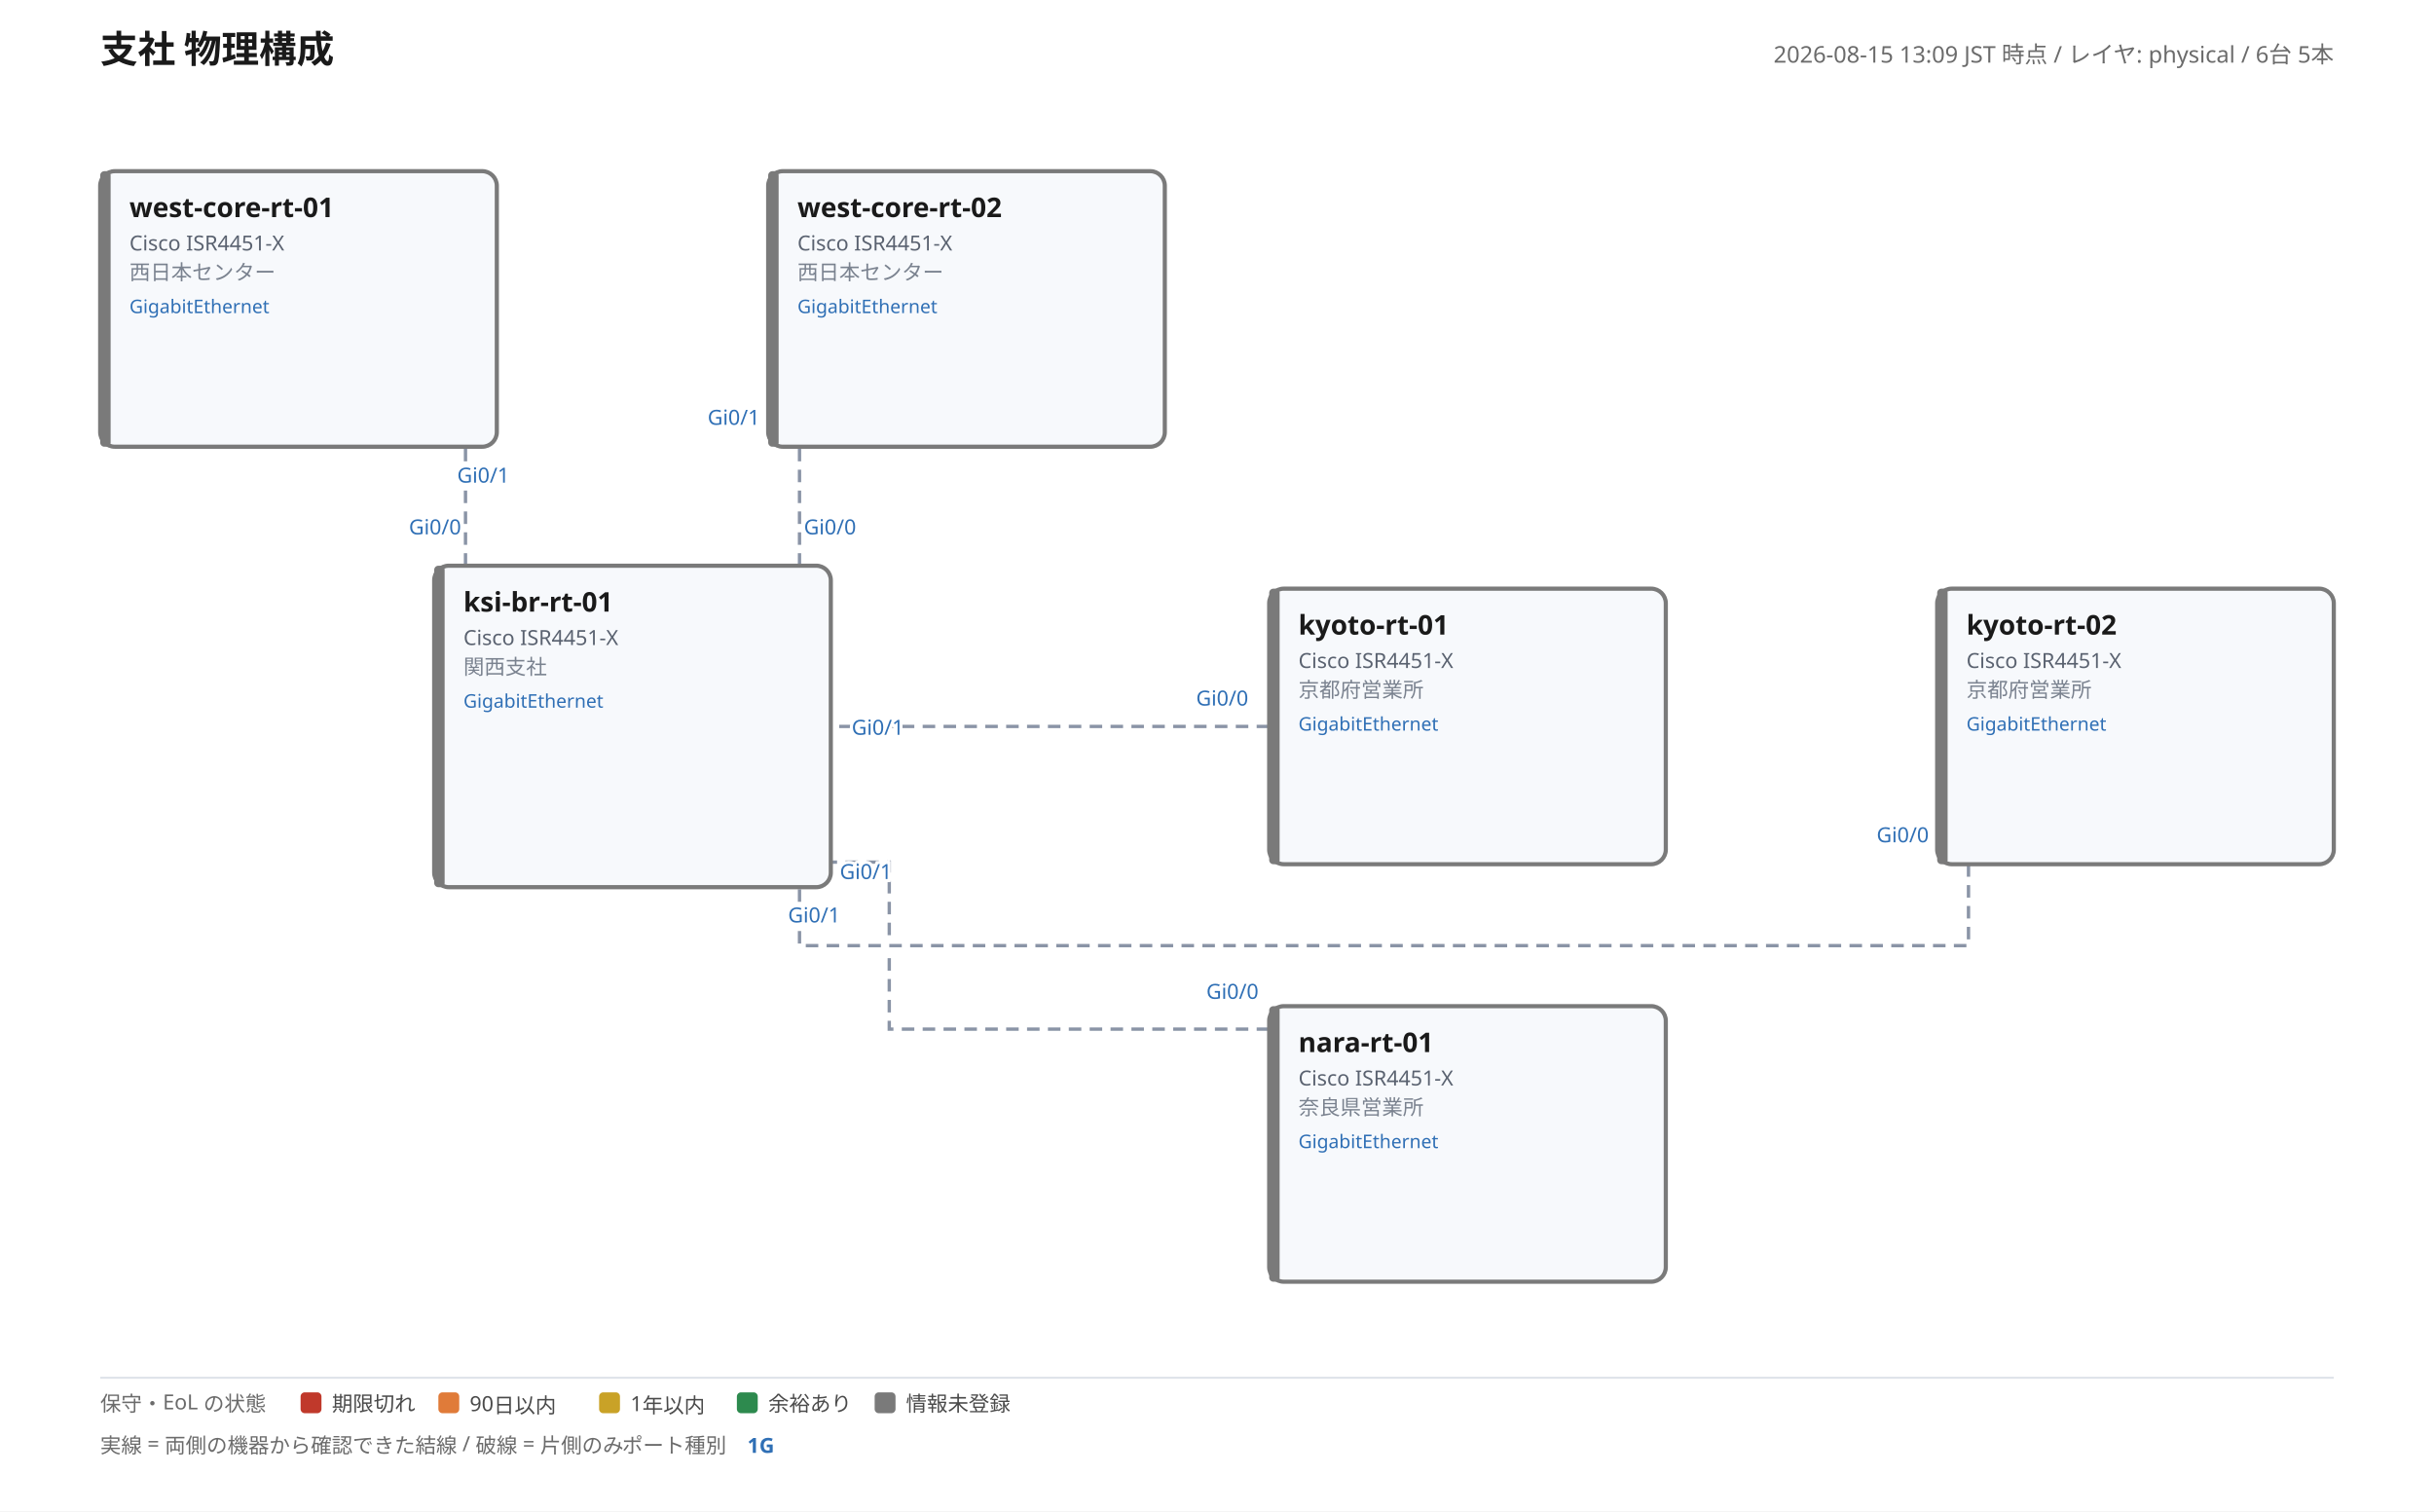
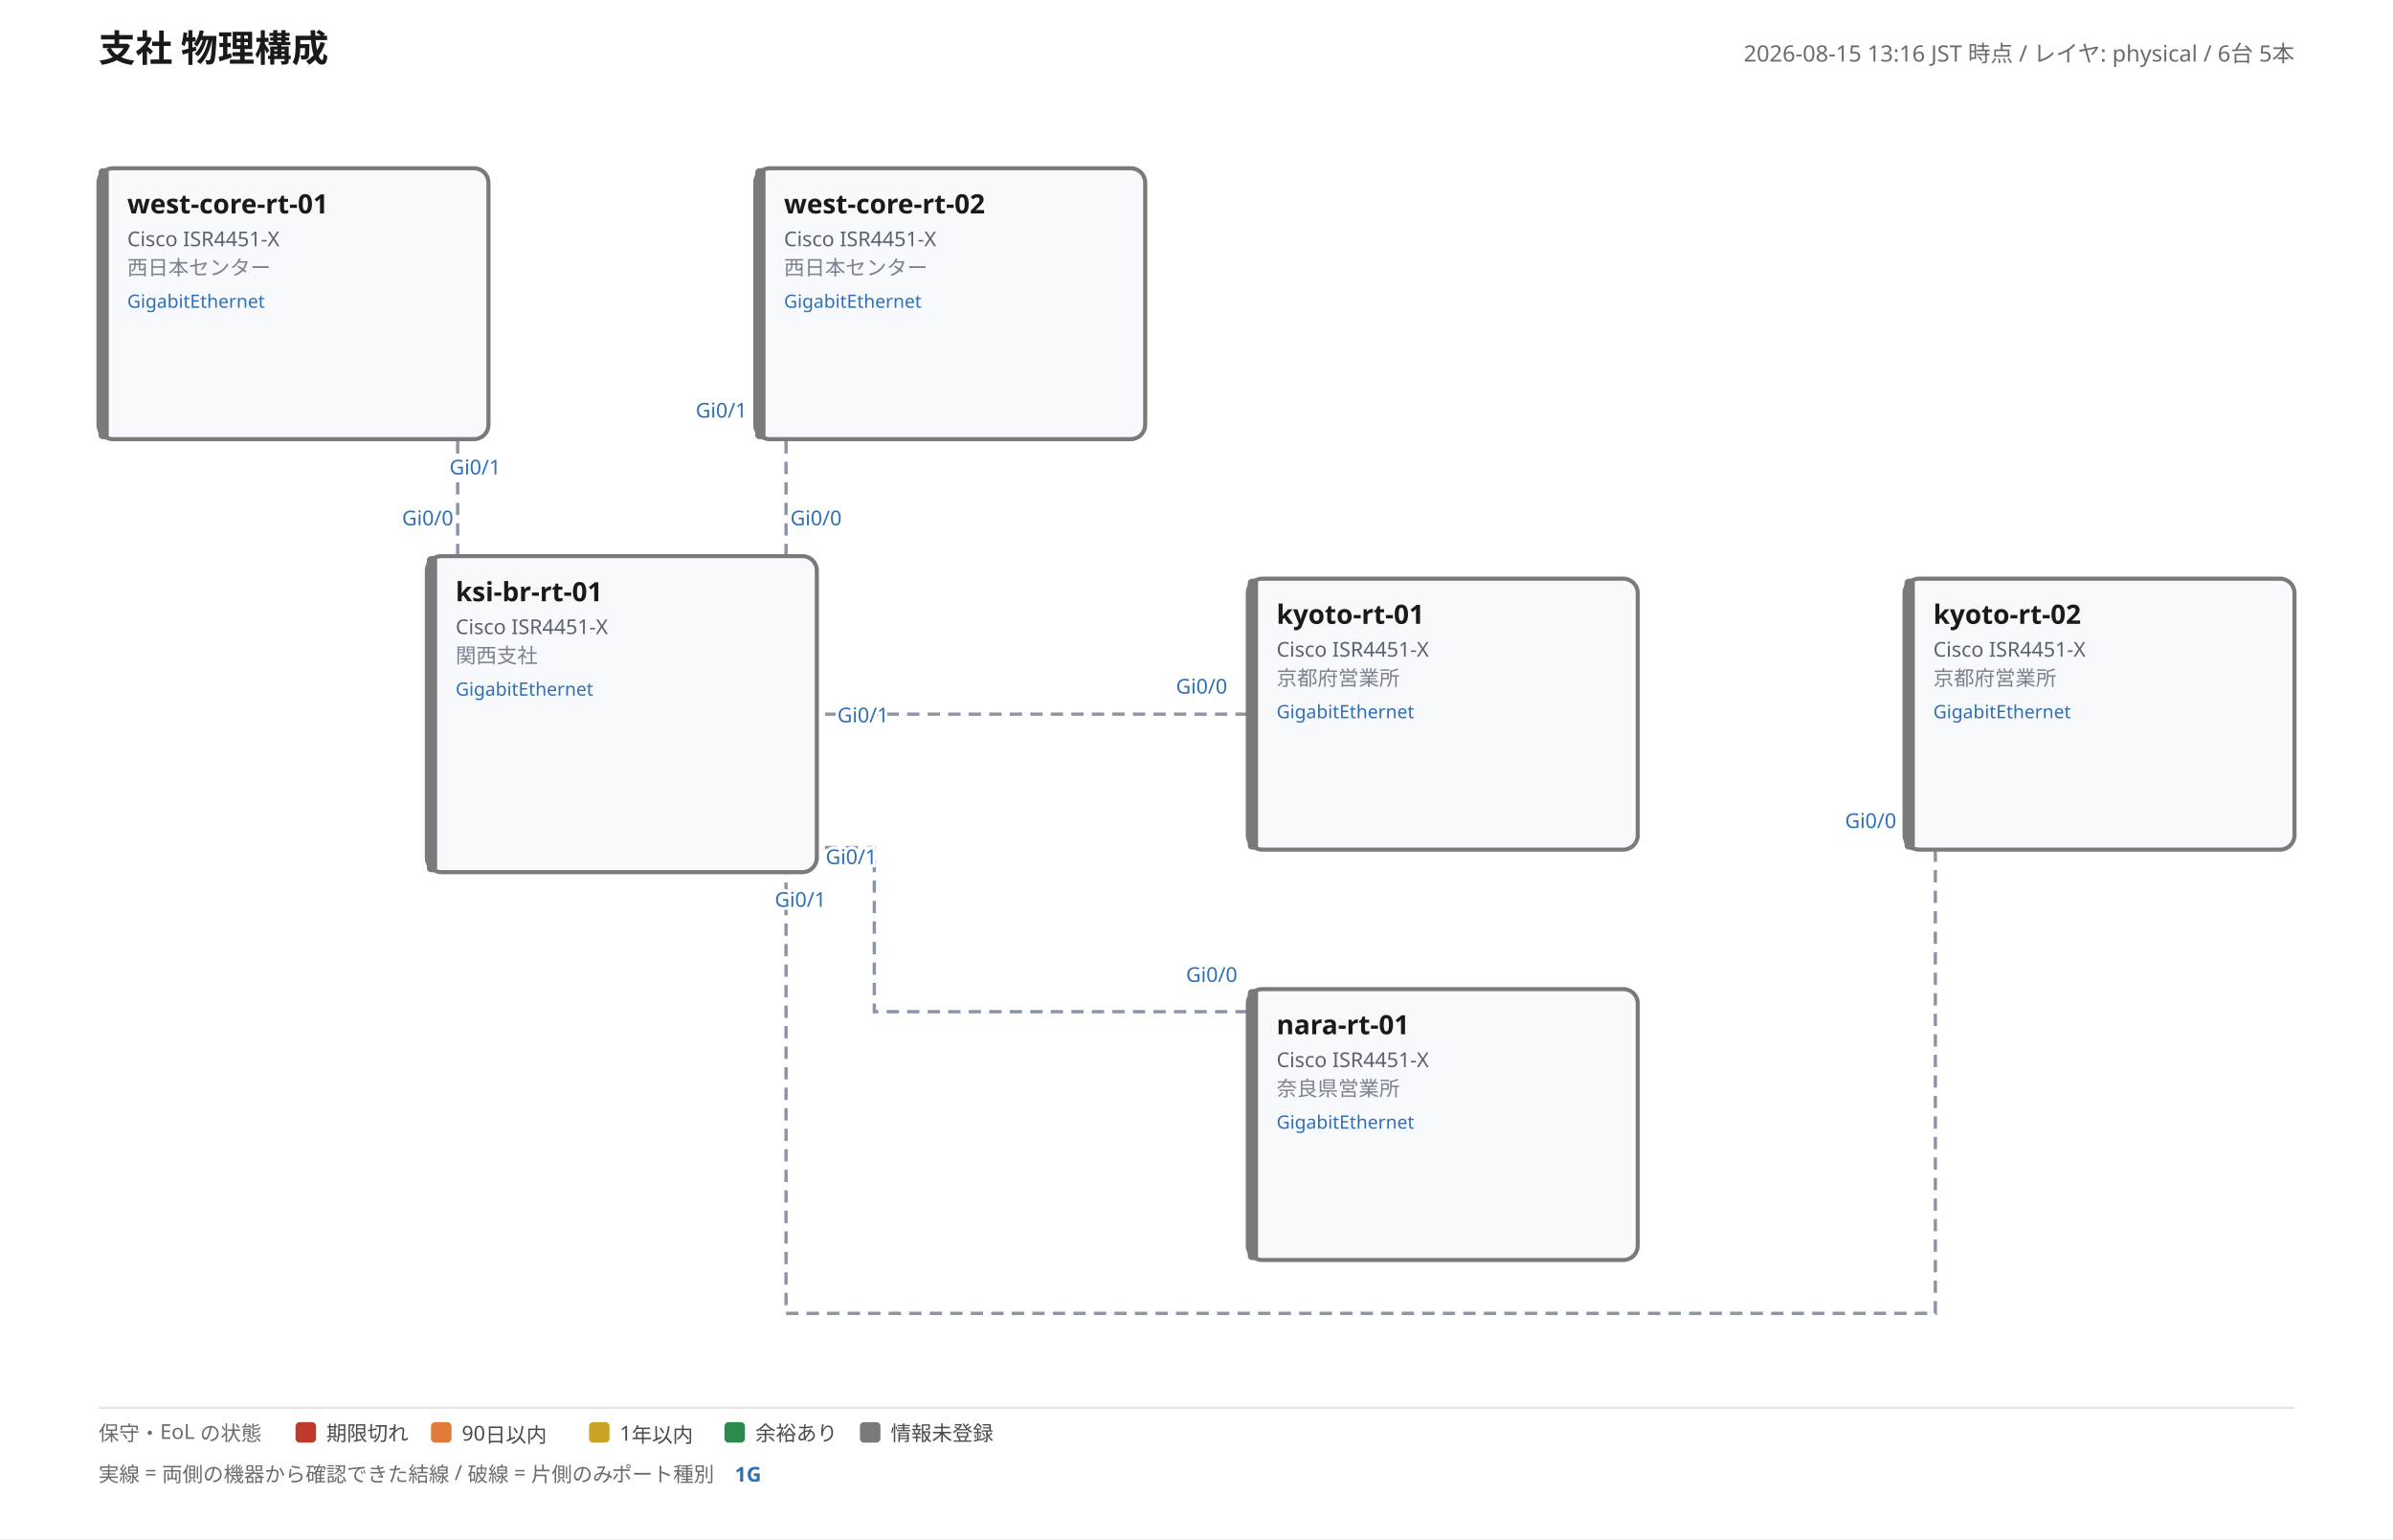
- <svg xmlns="http://www.w3.org/2000/svg" width="1166" height="724" viewBox="0 0 1166 724" font-family="'Yu Gothic', 'Hiragino Kaku Gothic ProN', Meiryo, 'Noto Sans JP', sans-serif">
+ <svg xmlns="http://www.w3.org/2000/svg" width="1166" height="750" viewBox="0 0 1166 750" font-family="'Yu Gothic', 'Hiragino Kaku Gothic ProN', Meiryo, 'Noto Sans JP', sans-serif">
  <rect width="100%" height="100%" fill="#ffffff" />
  <text x="48" y="30" font-size="18" font-weight="700" fill="#1a1a1a">支社 物理構成</text>
-   <text x="1118" y="30" font-size="11" fill="#6b6b6b" text-anchor="end">2026-08-15 13:09 JST 時点 / レイヤ: physical / 6台 5本</text>
+   <text x="1118" y="30" font-size="11" fill="#6b6b6b" text-anchor="end">2026-08-15 13:16 JST 時点 / レイヤ: physical / 6台 5本</text>
  <polyline points="223,271 223,214" fill="none" stroke="#8a94a6" stroke-width="1.6" stroke-dasharray="6 4" />
  <text class="port-label" x="220.9" y="256.0" font-size="10" fill="#2f6fb5" text-anchor="end" paint-order="stroke" stroke="#ffffff" stroke-width="3">Gi0/0</text>
  <text class="port-label" x="219.0" y="231.2" font-size="10" fill="#2f6fb5" text-anchor="start" paint-order="stroke" stroke="#ffffff" stroke-width="3">Gi0/1</text>
  <polyline points="383,271 383,214" fill="none" stroke="#8a94a6" stroke-width="1.6" stroke-dasharray="6 4" />
  <text class="port-label" x="385.1" y="256.0" font-size="10" fill="#2f6fb5" text-anchor="start" paint-order="stroke" stroke="#ffffff" stroke-width="3">Gi0/0</text>
  <text class="port-label" x="364.0" y="203.5" font-size="10" fill="#2f6fb5" text-anchor="end" paint-order="stroke" stroke="#ffffff" stroke-width="3">Gi0/1</text>
  <polyline points="608,348 398,348" fill="none" stroke="#8a94a6" stroke-width="1.6" stroke-dasharray="6 4" />
  <text class="port-label" x="598.0" y="338.0" font-size="10" fill="#2f6fb5" text-anchor="end" paint-order="stroke" stroke="#ffffff" stroke-width="3">Gi0/0</text>
  <text class="port-label" x="408.0" y="352.0" font-size="10" fill="#2f6fb5" text-anchor="start" paint-order="stroke" stroke="#ffffff" stroke-width="3">Gi0/1</text>
-   <polyline points="943,414 943,453 383,453 383,425" fill="none" stroke="#8a94a6" stroke-width="1.6" stroke-dasharray="6 4" />
+   <polyline points="943,414 943,640 383,640 383,425" fill="none" stroke="#8a94a6" stroke-width="1.6" stroke-dasharray="6 4" />
  <text class="port-label" x="924.0" y="403.5" font-size="10" fill="#2f6fb5" text-anchor="end" paint-order="stroke" stroke="#ffffff" stroke-width="3">Gi0/0</text>
  <text class="port-label" x="377.5" y="441.9" font-size="10" fill="#2f6fb5" text-anchor="start" paint-order="stroke" stroke="#ffffff" stroke-width="3">Gi0/1</text>
-   <polyline points="608,493 426,493 426,458" fill="none" stroke="#8a94a6" stroke-width="1.6" stroke-dasharray="6 4" />
-   <polyline points="426,448 426,413 398,413" fill="none" stroke="#8a94a6" stroke-width="1.6" stroke-dasharray="6 4" />
+   <polyline points="608,493 426,493 426,413 398,413" fill="none" stroke="#8a94a6" stroke-width="1.6" stroke-dasharray="6 4" />
  <text class="port-label" x="602.9" y="478.5" font-size="10" fill="#2f6fb5" text-anchor="end" paint-order="stroke" stroke="#ffffff" stroke-width="3">Gi0/0</text>
  <text class="port-label" x="402.3" y="421.1" font-size="10" fill="#2f6fb5" text-anchor="start" paint-order="stroke" stroke="#ffffff" stroke-width="3">Gi0/1</text>
  <g>
    <rect x="48" y="82" width="190" height="132" rx="7" fill="#f7f9fc" stroke="#7a7a7a" stroke-width="2" />
    <rect x="48" y="82" width="5" height="132" rx="2" fill="#7a7a7a" />
    <text x="62" y="104" font-size="13" font-weight="700" fill="#1a1a1a">west-core-rt-01</text>
    <text x="62" y="120" font-size="10" fill="#5a6270">Cisco ISR4451-X</text>
    <text x="62" y="134" font-size="10" fill="#7a828f">西日本センター</text>
    <text x="62" y="150" font-size="9">
      <tspan fill="#2f6fb5">GigabitEthernet</tspan>
    </text>
  </g>
  <g>
    <rect x="368" y="82" width="190" height="132" rx="7" fill="#f7f9fc" stroke="#7a7a7a" stroke-width="2" />
    <rect x="368" y="82" width="5" height="132" rx="2" fill="#7a7a7a" />
    <text x="382" y="104" font-size="13" font-weight="700" fill="#1a1a1a">west-core-rt-02</text>
    <text x="382" y="120" font-size="10" fill="#5a6270">Cisco ISR4451-X</text>
    <text x="382" y="134" font-size="10" fill="#7a828f">西日本センター</text>
    <text x="382" y="150" font-size="9">
      <tspan fill="#2f6fb5">GigabitEthernet</tspan>
    </text>
  </g>
  <g>
    <rect x="208" y="271" width="190" height="154" rx="7" fill="#f7f9fc" stroke="#7a7a7a" stroke-width="2" />
    <rect x="208" y="271" width="5" height="154" rx="2" fill="#7a7a7a" />
    <text x="222" y="293" font-size="13" font-weight="700" fill="#1a1a1a">ksi-br-rt-01</text>
    <text x="222" y="309" font-size="10" fill="#5a6270">Cisco ISR4451-X</text>
    <text x="222" y="323" font-size="10" fill="#7a828f">関西支社</text>
    <text x="222" y="339" font-size="9">
      <tspan fill="#2f6fb5">GigabitEthernet</tspan>
    </text>
  </g>
  <g>
    <rect x="608" y="282" width="190" height="132" rx="7" fill="#f7f9fc" stroke="#7a7a7a" stroke-width="2" />
    <rect x="608" y="282" width="5" height="132" rx="2" fill="#7a7a7a" />
    <text x="622" y="304" font-size="13" font-weight="700" fill="#1a1a1a">kyoto-rt-01</text>
    <text x="622" y="320" font-size="10" fill="#5a6270">Cisco ISR4451-X</text>
    <text x="622" y="334" font-size="10" fill="#7a828f">京都府営業所</text>
    <text x="622" y="350" font-size="9">
      <tspan fill="#2f6fb5">GigabitEthernet</tspan>
    </text>
  </g>
  <g>
    <rect x="928" y="282" width="190" height="132" rx="7" fill="#f7f9fc" stroke="#7a7a7a" stroke-width="2" />
    <rect x="928" y="282" width="5" height="132" rx="2" fill="#7a7a7a" />
    <text x="942" y="304" font-size="13" font-weight="700" fill="#1a1a1a">kyoto-rt-02</text>
    <text x="942" y="320" font-size="10" fill="#5a6270">Cisco ISR4451-X</text>
    <text x="942" y="334" font-size="10" fill="#7a828f">京都府営業所</text>
    <text x="942" y="350" font-size="9">
      <tspan fill="#2f6fb5">GigabitEthernet</tspan>
    </text>
  </g>
  <g>
    <rect x="608" y="482" width="190" height="132" rx="7" fill="#f7f9fc" stroke="#7a7a7a" stroke-width="2" />
    <rect x="608" y="482" width="5" height="132" rx="2" fill="#7a7a7a" />
    <text x="622" y="504" font-size="13" font-weight="700" fill="#1a1a1a">nara-rt-01</text>
    <text x="622" y="520" font-size="10" fill="#5a6270">Cisco ISR4451-X</text>
    <text x="622" y="534" font-size="10" fill="#7a828f">奈良県営業所</text>
    <text x="622" y="550" font-size="9">
      <tspan fill="#2f6fb5">GigabitEthernet</tspan>
    </text>
  </g>
-   <line x1="48" y1="660" x2="1118" y2="660" stroke="#dfe3ea" stroke-width="1" />
-   <text x="48" y="676" font-size="10" fill="#6b6b6b">保守・EoL の状態</text>
-   <rect x="144" y="667" width="10" height="10" rx="2" fill="#c0392b" />
-   <text x="159" y="676" font-size="10" fill="#4a4a4a">期限切れ</text>
-   <rect x="210" y="667" width="10" height="10" rx="2" fill="#e07b39" />
-   <text x="225" y="676" font-size="10" fill="#4a4a4a">90日以内</text>
-   <rect x="287" y="667" width="10" height="10" rx="2" fill="#c9a227" />
-   <text x="302" y="676" font-size="10" fill="#4a4a4a">1年以内</text>
-   <rect x="353" y="667" width="10" height="10" rx="2" fill="#2d8a4e" />
-   <text x="368" y="676" font-size="10" fill="#4a4a4a">余裕あり</text>
-   <rect x="419" y="667" width="10" height="10" rx="2" fill="#7a7a7a" />
-   <text x="434" y="676" font-size="10" fill="#4a4a4a">情報未登録</text>
-   <text x="48" y="696" font-size="10" fill="#6b6b6b">実線 = 両側の機器から確認できた結線 / 破線 = 片側のみ</text>
-   <text x="298" y="696" font-size="10" fill="#6b6b6b">ポート種別</text>
-   <text x="358" y="696" font-size="10" fill="#2f6fb5" font-weight="700">1G</text>
+   <line x1="48" y1="686" x2="1118" y2="686" stroke="#dfe3ea" stroke-width="1" />
+   <text x="48" y="702" font-size="10" fill="#6b6b6b">保守・EoL の状態</text>
+   <rect x="144" y="693" width="10" height="10" rx="2" fill="#c0392b" />
+   <text x="159" y="702" font-size="10" fill="#4a4a4a">期限切れ</text>
+   <rect x="210" y="693" width="10" height="10" rx="2" fill="#e07b39" />
+   <text x="225" y="702" font-size="10" fill="#4a4a4a">90日以内</text>
+   <rect x="287" y="693" width="10" height="10" rx="2" fill="#c9a227" />
+   <text x="302" y="702" font-size="10" fill="#4a4a4a">1年以内</text>
+   <rect x="353" y="693" width="10" height="10" rx="2" fill="#2d8a4e" />
+   <text x="368" y="702" font-size="10" fill="#4a4a4a">余裕あり</text>
+   <rect x="419" y="693" width="10" height="10" rx="2" fill="#7a7a7a" />
+   <text x="434" y="702" font-size="10" fill="#4a4a4a">情報未登録</text>
+   <text x="48" y="722" font-size="10" fill="#6b6b6b">実線 = 両側の機器から確認できた結線 / 破線 = 片側のみ</text>
+   <text x="298" y="722" font-size="10" fill="#6b6b6b">ポート種別</text>
+   <text x="358" y="722" font-size="10" fill="#2f6fb5" font-weight="700">1G</text>
</svg>
